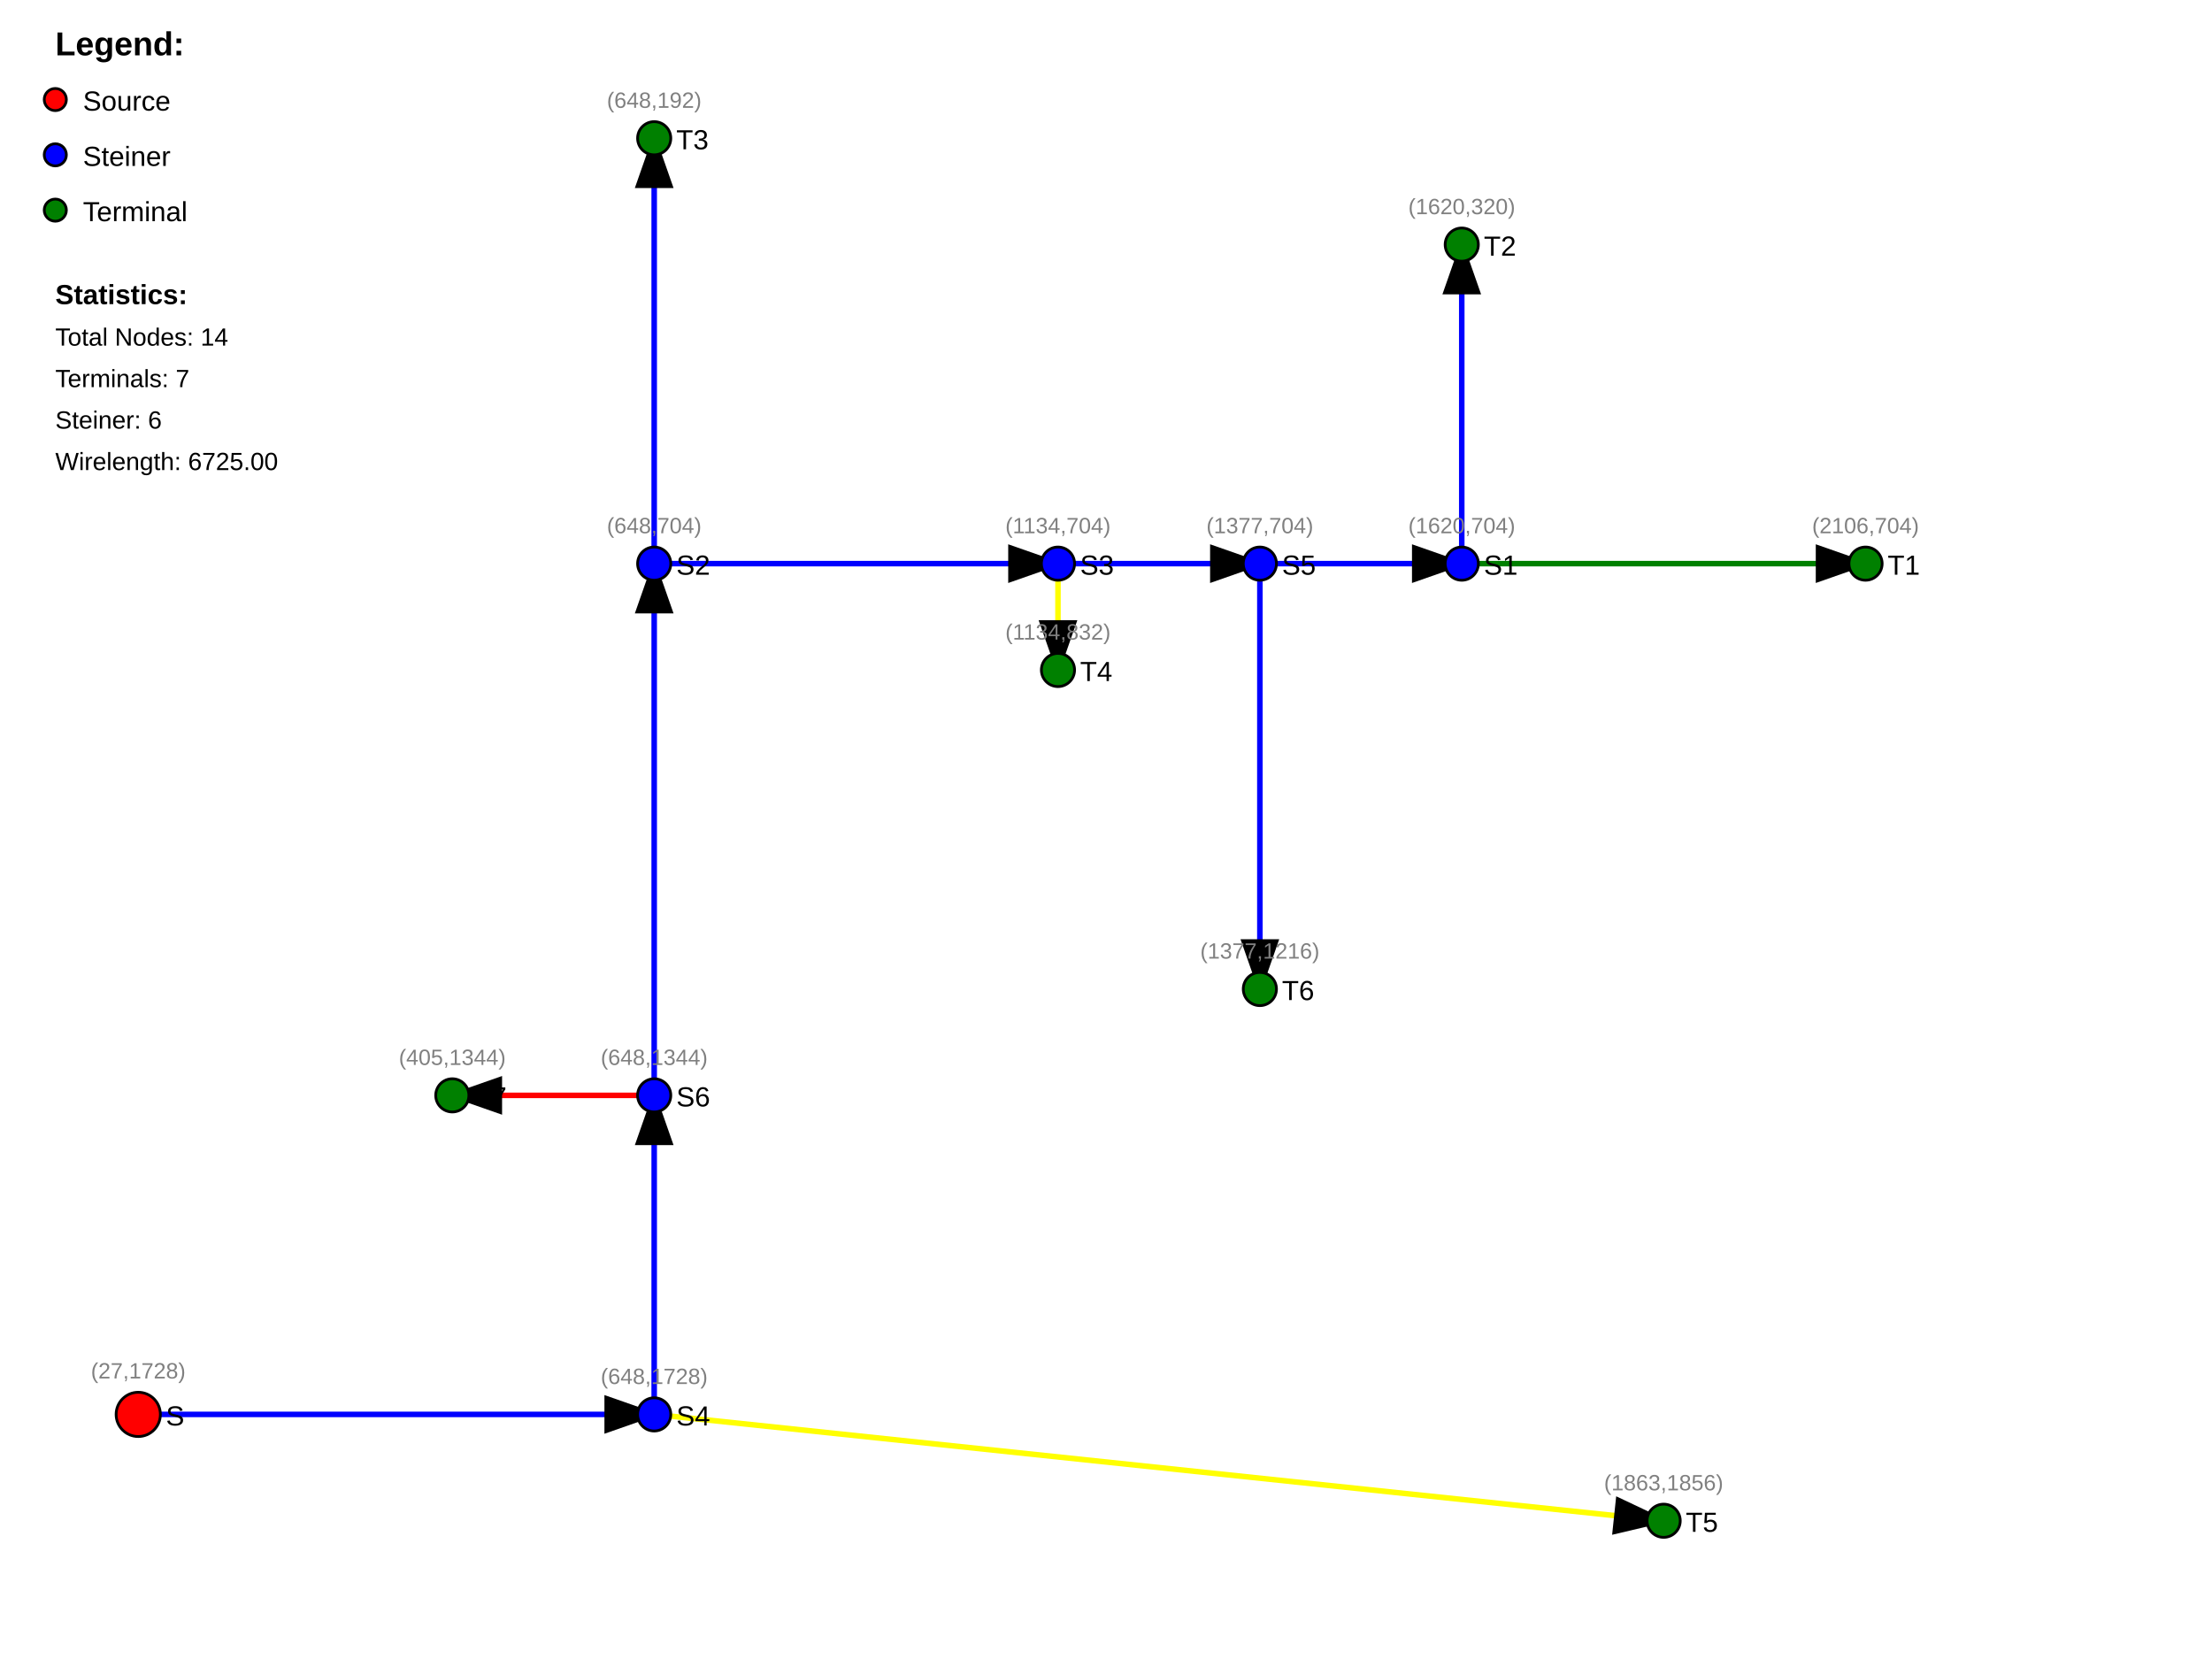
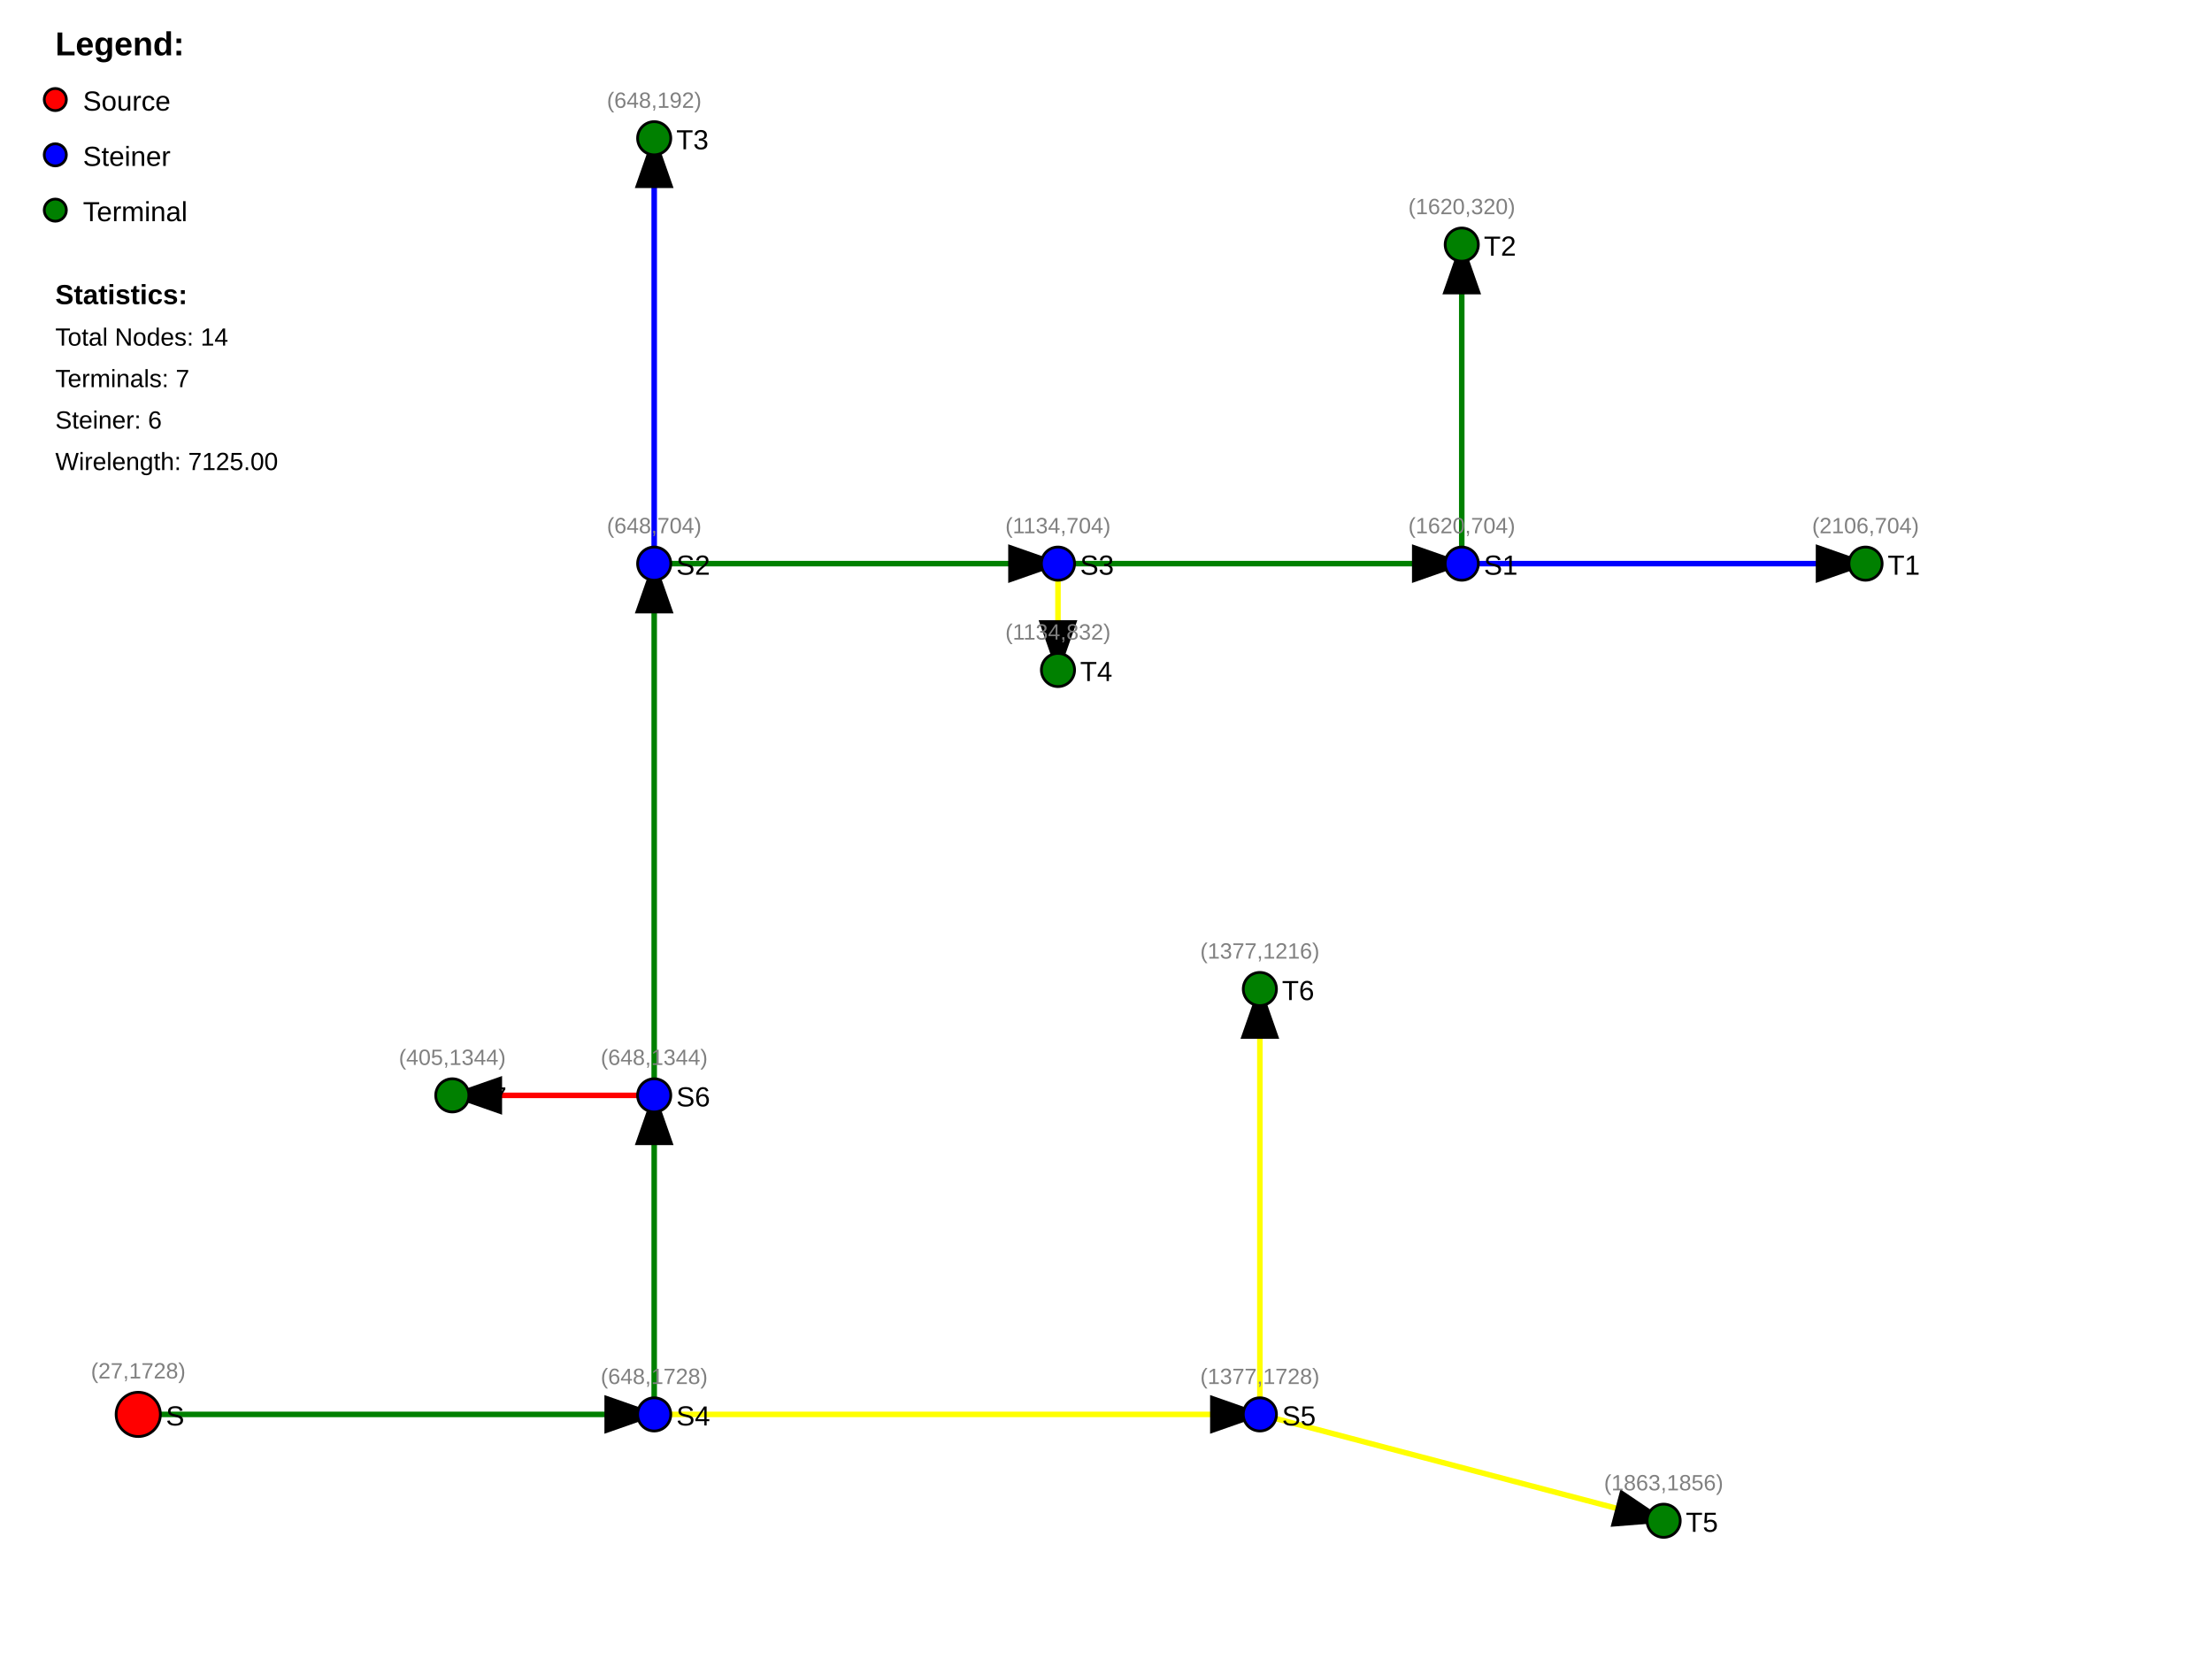
<svg xmlns="http://www.w3.org/2000/svg" width="800" height="600">
  <rect width="100%" height="100%" fill="white" />
  <defs>
    <marker id="arrowhead" markerWidth="10" markerHeight="7" refX="9" refY="3.5" orient="auto">
      <polygon points="0 0, 10 3.5, 0 7" fill="black" />
    </marker>
  </defs>
-   <line x1="50.0" y1="511.538" x2="236.599" y2="511.538" stroke="blue" stroke-width="2" marker-end="url(#arrowhead)" />
-   <line x1="236.599" y1="511.538" x2="601.683" y2="550.0" stroke="yellow" stroke-width="2" marker-end="url(#arrowhead)" />
-   <line x1="236.599" y1="511.538" x2="236.599" y2="396.154" stroke="blue" stroke-width="2" marker-end="url(#arrowhead)" />
-   <line x1="236.599" y1="396.154" x2="236.599" y2="203.846" stroke="blue" stroke-width="2" marker-end="url(#arrowhead)" />
+   <line x1="50.0" y1="511.538" x2="236.599" y2="511.538" stroke="green" stroke-width="2" marker-end="url(#arrowhead)" />
+   <line x1="236.599" y1="511.538" x2="455.649" y2="511.538" stroke="yellow" stroke-width="2" marker-end="url(#arrowhead)" />
+   <line x1="236.599" y1="511.538" x2="236.599" y2="396.154" stroke="green" stroke-width="2" marker-end="url(#arrowhead)" />
+   <line x1="455.649" y1="511.538" x2="601.683" y2="550.0" stroke="yellow" stroke-width="2" marker-end="url(#arrowhead)" />
+   <line x1="455.649" y1="511.538" x2="455.649" y2="357.692" stroke="yellow" stroke-width="2" marker-end="url(#arrowhead)" />
+   <line x1="236.599" y1="396.154" x2="236.599" y2="203.846" stroke="green" stroke-width="2" marker-end="url(#arrowhead)" />
  <line x1="236.599" y1="396.154" x2="163.582" y2="396.154" stroke="red" stroke-width="2" marker-end="url(#arrowhead)" />
  <line x1="236.599" y1="203.846" x2="236.599" y2="50.0" stroke="blue" stroke-width="2" marker-end="url(#arrowhead)" />
-   <line x1="236.599" y1="203.846" x2="382.632" y2="203.846" stroke="blue" stroke-width="2" marker-end="url(#arrowhead)" />
+   <line x1="236.599" y1="203.846" x2="382.632" y2="203.846" stroke="green" stroke-width="2" marker-end="url(#arrowhead)" />
+   <line x1="382.632" y1="203.846" x2="528.666" y2="203.846" stroke="green" stroke-width="2" marker-end="url(#arrowhead)" />
  <line x1="382.632" y1="203.846" x2="382.632" y2="242.308" stroke="yellow" stroke-width="2" marker-end="url(#arrowhead)" />
-   <line x1="382.632" y1="203.846" x2="455.649" y2="203.846" stroke="blue" stroke-width="2" marker-end="url(#arrowhead)" />
-   <line x1="455.649" y1="203.846" x2="528.666" y2="203.846" stroke="blue" stroke-width="2" marker-end="url(#arrowhead)" />
-   <line x1="455.649" y1="203.846" x2="455.649" y2="357.692" stroke="blue" stroke-width="2" marker-end="url(#arrowhead)" />
-   <line x1="528.666" y1="203.846" x2="674.7" y2="203.846" stroke="green" stroke-width="2" marker-end="url(#arrowhead)" />
-   <line x1="528.666" y1="203.846" x2="528.666" y2="88.462" stroke="blue" stroke-width="2" marker-end="url(#arrowhead)" />
+   <line x1="528.666" y1="203.846" x2="674.7" y2="203.846" stroke="blue" stroke-width="2" marker-end="url(#arrowhead)" />
+   <line x1="528.666" y1="203.846" x2="528.666" y2="88.462" stroke="green" stroke-width="2" marker-end="url(#arrowhead)" />
  <circle cx="50.0" cy="511.538" r="8" fill="red" stroke="black" stroke-width="1" />
  <text x="60.0" y="515.538" font-family="Arial" font-size="10" fill="black">S</text>
  <text x="50.0" y="498.538" font-family="Arial" font-size="8" fill="gray" text-anchor="middle">(27,1728)</text>
  <circle cx="674.7" cy="203.846" r="6" fill="green" stroke="black" stroke-width="1" />
  <text x="682.7" y="207.846" font-family="Arial" font-size="10" fill="black">T1</text>
  <text x="674.7" y="192.846" font-family="Arial" font-size="8" fill="gray" text-anchor="middle">(2106,704)</text>
  <circle cx="528.666" cy="203.846" r="6" fill="blue" stroke="black" stroke-width="1" />
  <text x="536.666" y="207.846" font-family="Arial" font-size="10" fill="black">S1</text>
  <text x="528.666" y="192.846" font-family="Arial" font-size="8" fill="gray" text-anchor="middle">(1620,704)</text>
  <circle cx="528.666" cy="88.462" r="6" fill="green" stroke="black" stroke-width="1" />
  <text x="536.666" y="92.462" font-family="Arial" font-size="10" fill="black">T2</text>
  <text x="528.666" y="77.462" font-family="Arial" font-size="8" fill="gray" text-anchor="middle">(1620,320)</text>
  <circle cx="236.599" cy="203.846" r="6" fill="blue" stroke="black" stroke-width="1" />
  <text x="244.599" y="207.846" font-family="Arial" font-size="10" fill="black">S2</text>
  <text x="236.599" y="192.846" font-family="Arial" font-size="8" fill="gray" text-anchor="middle">(648,704)</text>
  <circle cx="236.599" cy="50.0" r="6" fill="green" stroke="black" stroke-width="1" />
  <text x="244.599" y="54.0" font-family="Arial" font-size="10" fill="black">T3</text>
  <text x="236.599" y="39.0" font-family="Arial" font-size="8" fill="gray" text-anchor="middle">(648,192)</text>
  <circle cx="382.632" cy="203.846" r="6" fill="blue" stroke="black" stroke-width="1" />
  <text x="390.632" y="207.846" font-family="Arial" font-size="10" fill="black">S3</text>
  <text x="382.632" y="192.846" font-family="Arial" font-size="8" fill="gray" text-anchor="middle">(1134,704)</text>
  <circle cx="382.632" cy="242.308" r="6" fill="green" stroke="black" stroke-width="1" />
  <text x="390.632" y="246.308" font-family="Arial" font-size="10" fill="black">T4</text>
  <text x="382.632" y="231.308" font-family="Arial" font-size="8" fill="gray" text-anchor="middle">(1134,832)</text>
  <circle cx="236.599" cy="511.538" r="6" fill="blue" stroke="black" stroke-width="1" />
  <text x="244.599" y="515.538" font-family="Arial" font-size="10" fill="black">S4</text>
  <text x="236.599" y="500.538" font-family="Arial" font-size="8" fill="gray" text-anchor="middle">(648,1728)</text>
  <circle cx="601.683" cy="550.0" r="6" fill="green" stroke="black" stroke-width="1" />
  <text x="609.683" y="554.0" font-family="Arial" font-size="10" fill="black">T5</text>
  <text x="601.683" y="539.0" font-family="Arial" font-size="8" fill="gray" text-anchor="middle">(1863,1856)</text>
-   <circle cx="455.649" cy="203.846" r="6" fill="blue" stroke="black" stroke-width="1" />
-   <text x="463.649" y="207.846" font-family="Arial" font-size="10" fill="black">S5</text>
-   <text x="455.649" y="192.846" font-family="Arial" font-size="8" fill="gray" text-anchor="middle">(1377,704)</text>
+   <circle cx="455.649" cy="511.538" r="6" fill="blue" stroke="black" stroke-width="1" />
+   <text x="463.649" y="515.538" font-family="Arial" font-size="10" fill="black">S5</text>
+   <text x="455.649" y="500.538" font-family="Arial" font-size="8" fill="gray" text-anchor="middle">(1377,1728)</text>
  <circle cx="455.649" cy="357.692" r="6" fill="green" stroke="black" stroke-width="1" />
  <text x="463.649" y="361.692" font-family="Arial" font-size="10" fill="black">T6</text>
  <text x="455.649" y="346.692" font-family="Arial" font-size="8" fill="gray" text-anchor="middle">(1377,1216)</text>
  <circle cx="236.599" cy="396.154" r="6" fill="blue" stroke="black" stroke-width="1" />
  <text x="244.599" y="400.154" font-family="Arial" font-size="10" fill="black">S6</text>
  <text x="236.599" y="385.154" font-family="Arial" font-size="8" fill="gray" text-anchor="middle">(648,1344)</text>
  <circle cx="163.582" cy="396.154" r="6" fill="green" stroke="black" stroke-width="1" />
  <text x="171.582" y="400.154" font-family="Arial" font-size="10" fill="black">T7</text>
  <text x="163.582" y="385.154" font-family="Arial" font-size="8" fill="gray" text-anchor="middle">(405,1344)</text>
  <text x="20" y="20" font-family="Arial" font-size="12" font-weight="bold">Legend:</text>
  <circle cx="20" cy="36" r="4" fill="red" stroke="black" />
  <text x="30" y="40" font-family="Arial" font-size="10">Source</text>
  <circle cx="20" cy="56" r="4" fill="blue" stroke="black" />
  <text x="30" y="60" font-family="Arial" font-size="10">Steiner</text>
  <circle cx="20" cy="76" r="4" fill="green" stroke="black" />
  <text x="30" y="80" font-family="Arial" font-size="10">Terminal</text>
  <text x="20" y="110" font-family="Arial" font-size="10" font-weight="bold">Statistics:</text>
  <text x="20" y="125" font-family="Arial" font-size="9">Total Nodes: 14</text>
  <text x="20" y="140" font-family="Arial" font-size="9">Terminals: 7</text>
  <text x="20" y="155" font-family="Arial" font-size="9">Steiner: 6</text>
-   <text x="20" y="170" font-family="Arial" font-size="9">Wirelength: 6725.00</text>
+   <text x="20" y="170" font-family="Arial" font-size="9">Wirelength: 7125.00</text>
</svg>
